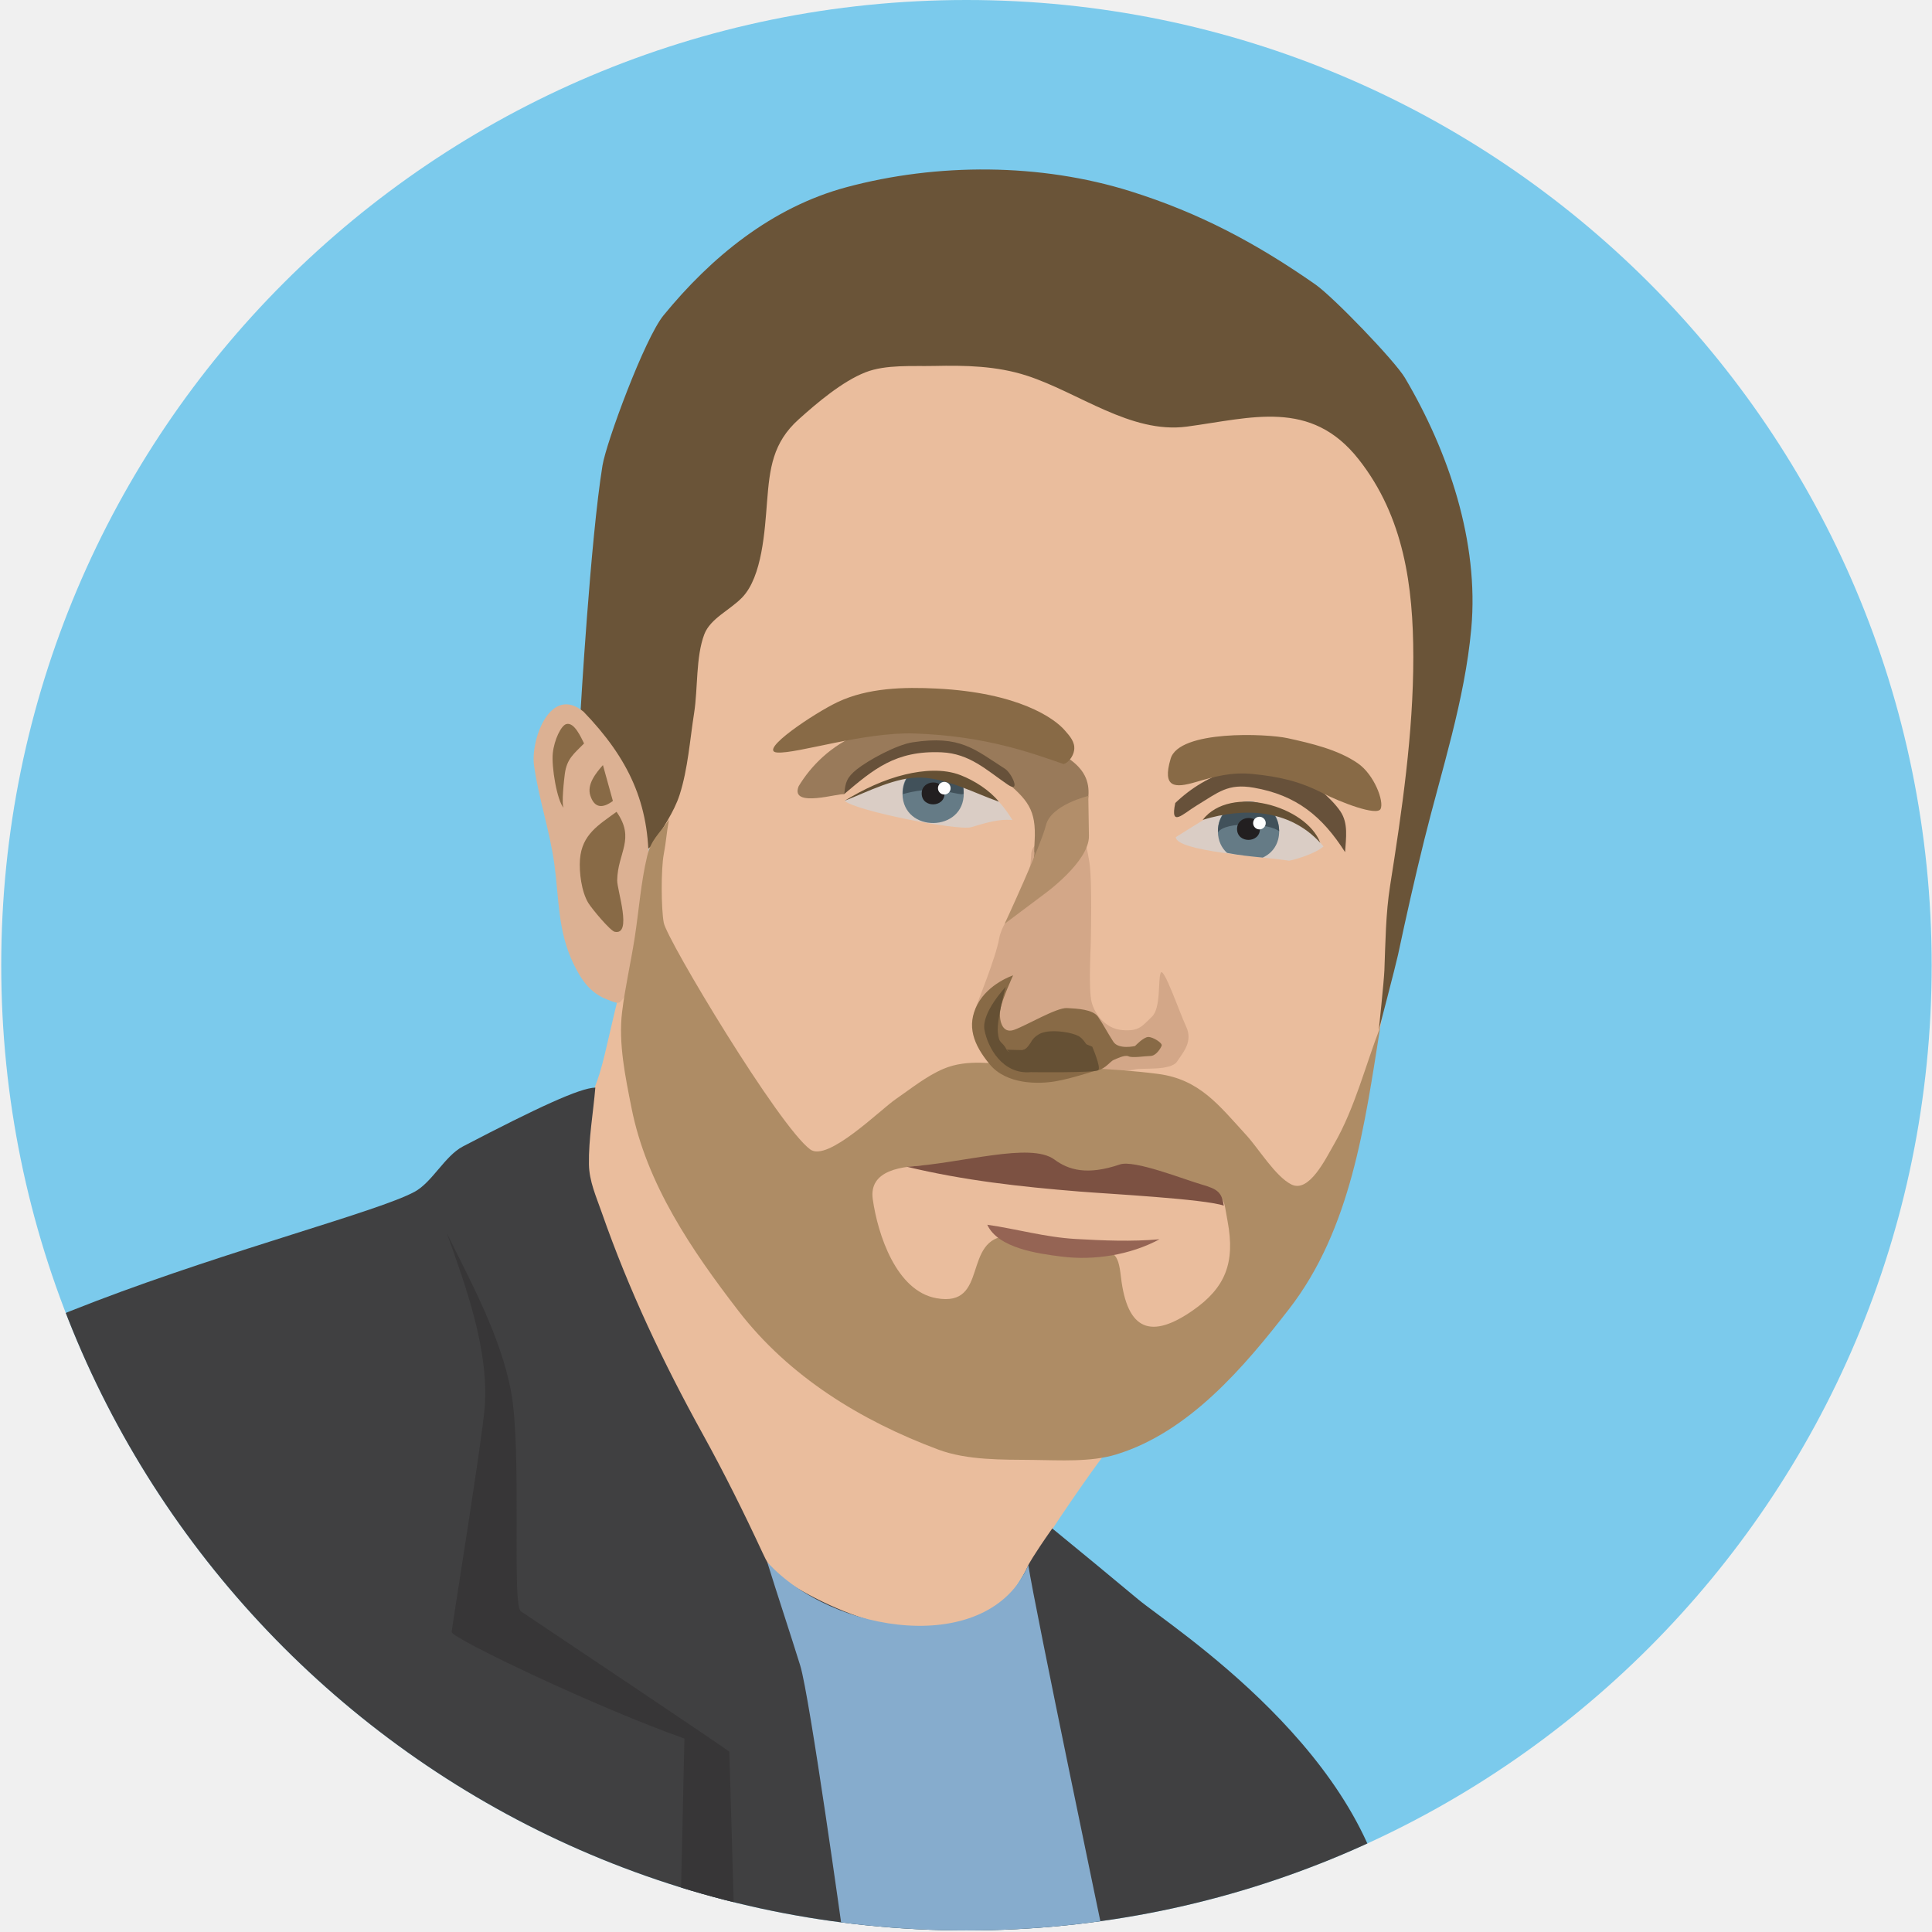
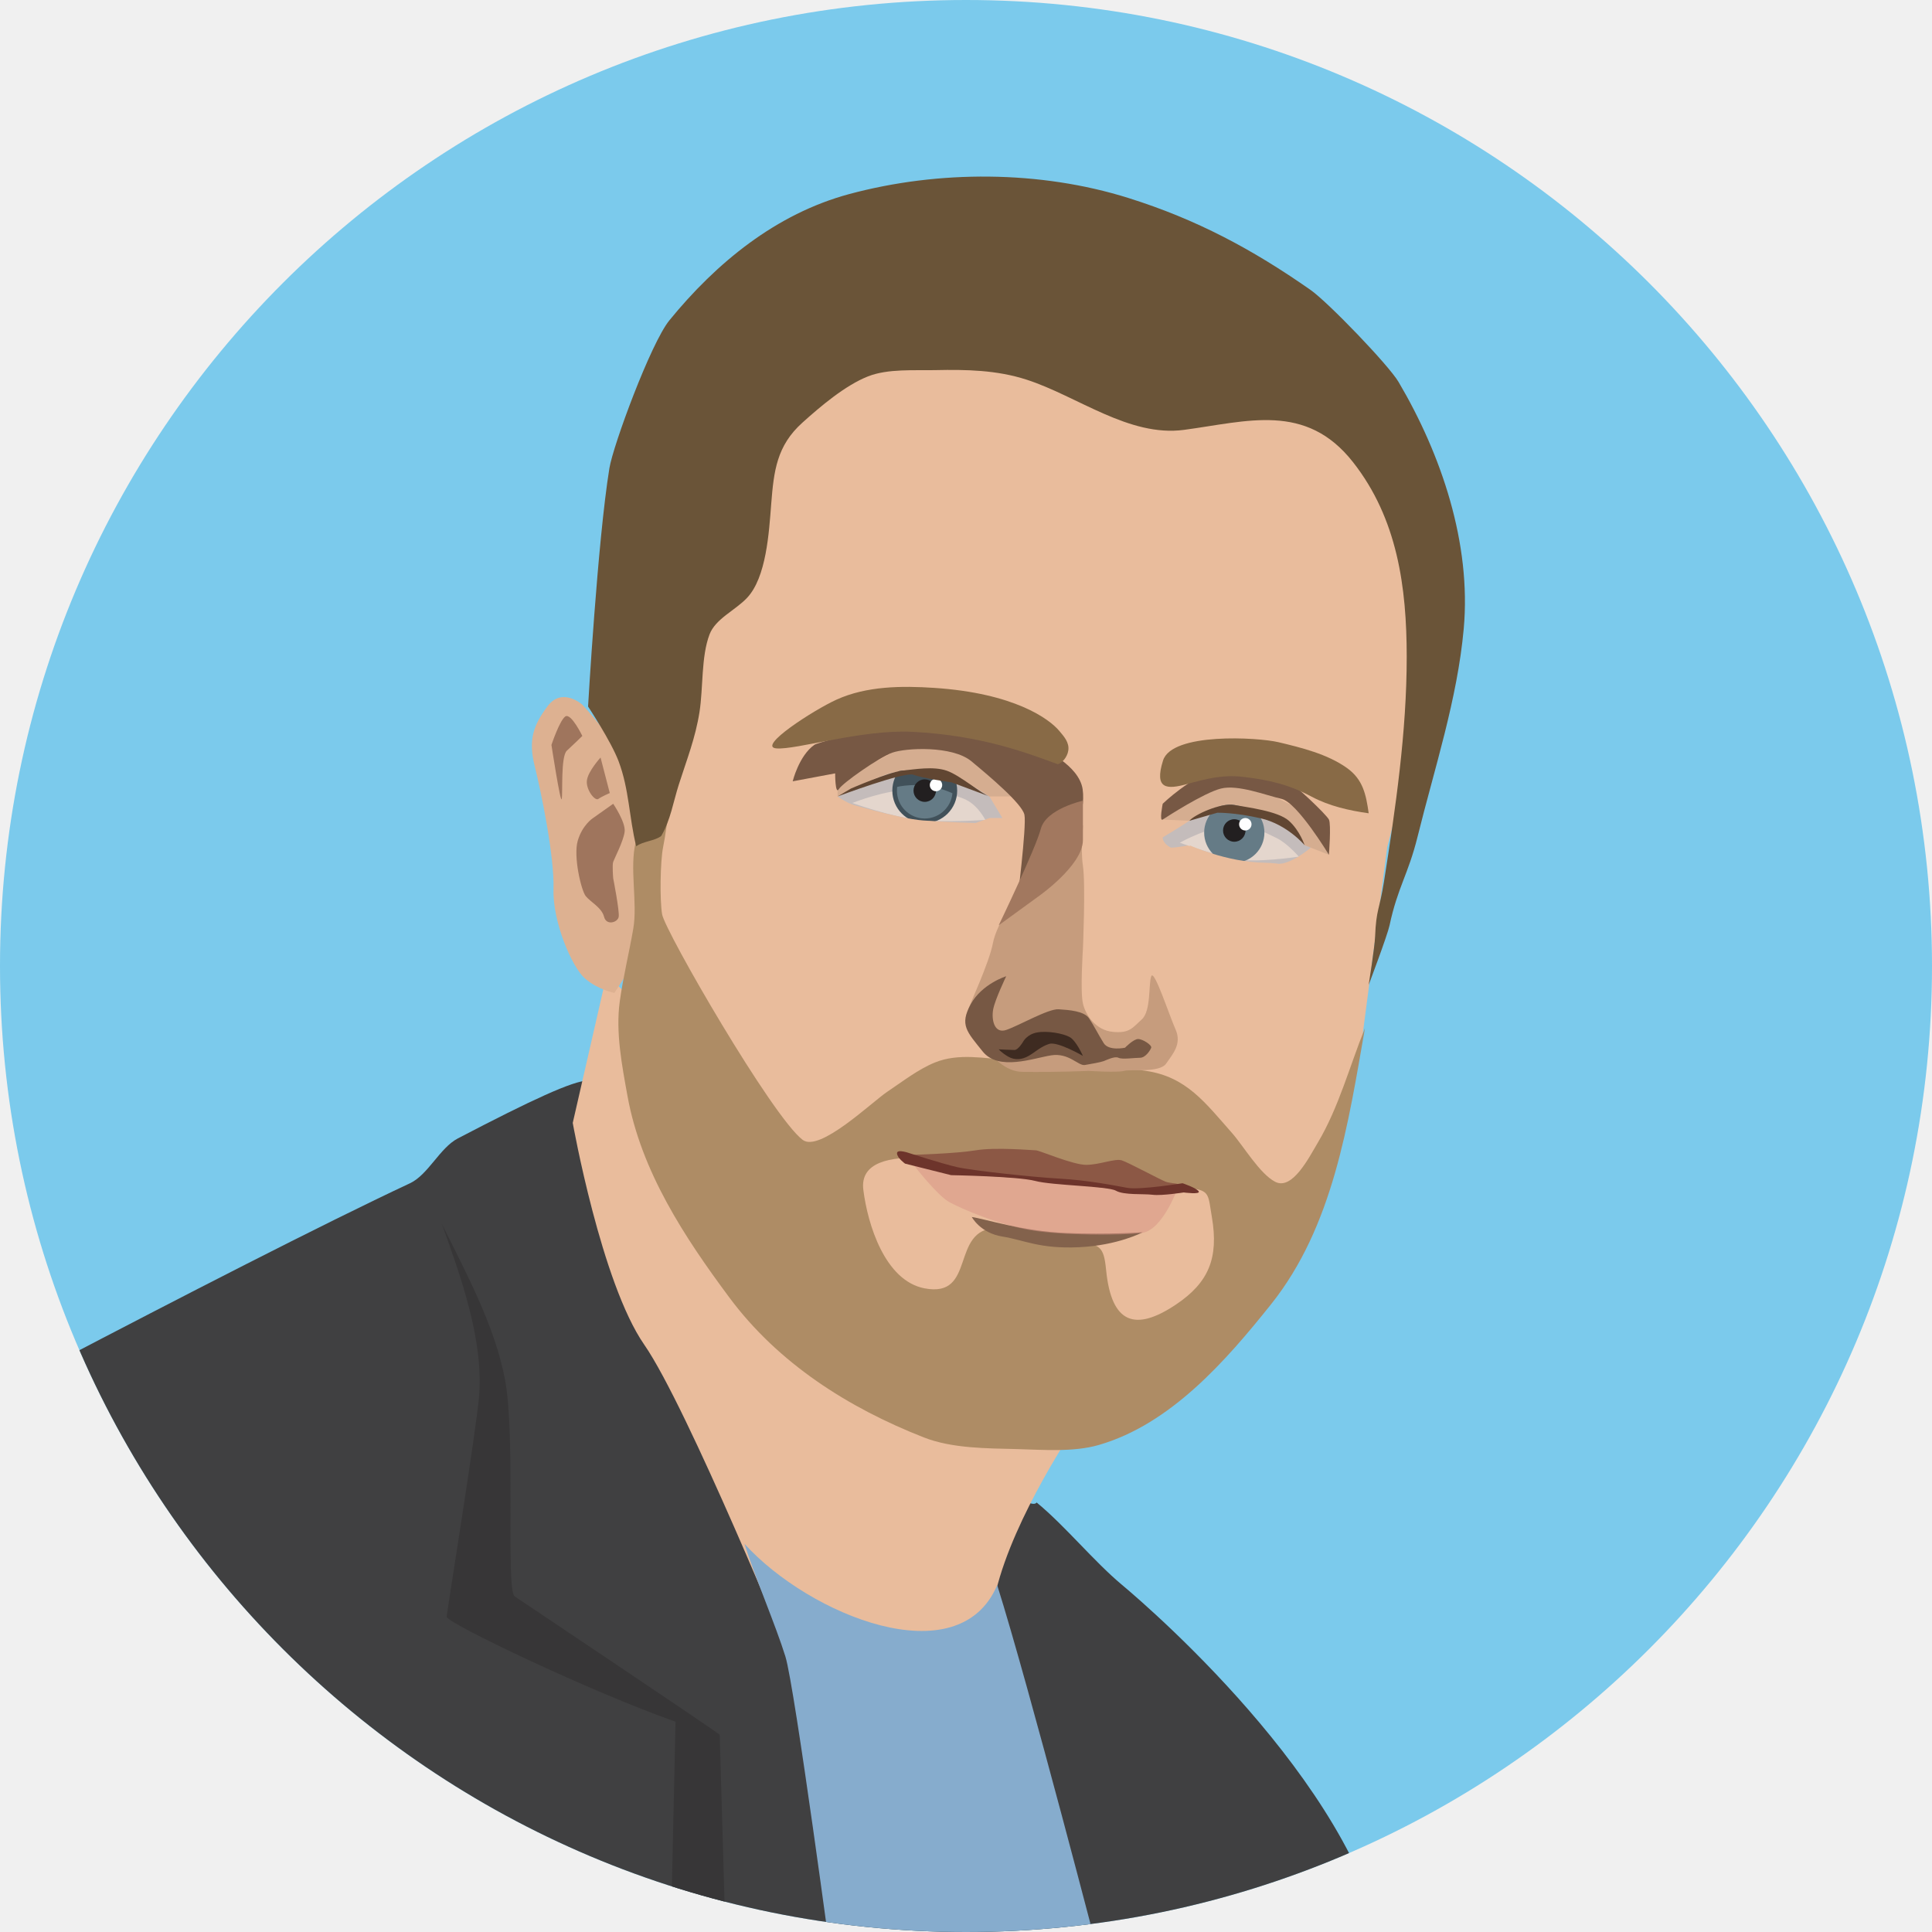
<svg xmlns="http://www.w3.org/2000/svg" xmlns:xlink="http://www.w3.org/1999/xlink" width="210" height="210" viewBox="0 0 210 210">
  <defs>
-     <path id="a" d="M209.964,104.915 C209.964,162.858 162.992,209.83 105.049,209.83 C47.106,209.83 0.134,162.858 0.134,104.915 C0.134,46.972 47.106,0 105.049,0 C162.992,0 209.964,46.972 209.964,104.915" />
+     <path id="stevebrown-a" d="M210,105 C210,162.99 162.99,210 105,210 C47.01,210 0,162.99 0,105 C0,47.01 47.01,0 105,0 C162.99,0 210,47.01 210,105" />
  </defs>
  <g fill="none" fill-rule="evenodd">
-     <mask id="b" fill="white">
-       <use xlink:href="#a" />
+     <mask id="stevebrown-b" fill="#fff">
+       <use xlink:href="#stevebrown-a" />
    </mask>
-     <use fill="#7BCAEC" xlink:href="#a" />
-     <path fill="#EABD9D" d="M70.742,106.754 C73.979,116.439 77.532,126.188 82.169,135.297 C84.881,140.623 87.553,144.254 93.165,146.727 C100.241,149.844 108.861,151.738 116.619,151.182 C125.164,150.569 134.407,146.166 139.184,138.864 C142.852,133.256 145.31,126.723 147.734,120.508 C148.876,117.577 149.339,115.116 150.027,111.637 C151.111,106.16 151.804,101.563 152.258,95.998 C153.181,84.686 157.585,73.673 155.321,62.012 C154.513,57.853 153.272,53.778 151.886,49.779 C151.317,48.138 150.704,44.485 149.417,43.222 C147.947,41.78 143.456,41.334 141.503,40.77 C130.209,37.511 118.45,33.561 106.708,32.372 C100.171,31.71 92.912,34.319 87.053,36.966 C84.546,38.098 81.364,39.501 79.85,41.943 C78.904,43.47 78.461,45.449 77.947,47.147 C76.195,52.944 74.799,58.856 73.411,64.749 C72.387,69.095 71.001,73.568 70.408,78 C70.041,80.738 70.379,83.673 70.423,86.435 L70.69,103.415 C70.707,104.528 70.725,105.641 70.742,106.754" mask="url(#b)" />
-     <path fill="#D3A788" d="M119.383,116.317 C119.383,116.317 122.591,116.473 123.312,116.255 C124.032,116.037 127.244,116.44 127.952,115.375 C128.659,114.31 129.675,113.188 128.926,111.581 C128.177,109.974 126.457,104.933 126.153,105.765 C125.849,106.598 126.206,109.591 125.187,110.538 C124.167,111.484 123.867,112.122 122.003,111.97 C120.139,111.818 118.977,110.222 118.645,108.883 C118.314,107.543 118.551,102.886 118.551,102.886 C118.551,102.886 118.749,95.747 118.406,93.684 C118.064,91.621 117.511,89.355 117.412,89.666 C117.314,89.978 112.139,90.722 112.085,92.853 C111.978,97.058 108.988,99.808 108.609,101.985 C108.229,104.163 106.219,108.989 105.989,109.729 C105.759,110.469 108.425,116.531 112.044,116.538 C115.663,116.545 119.383,116.317 119.383,116.317" mask="url(#b)" />
-     <path fill="#DACDC5" d="M140.092,93.552 C140.229,93.574 142.783,92.928 143.861,92.008 C141.862,89.638 141.614,88.834 138.629,88.002 C133.866,86.674 131.807,88.542 127.806,90.993 C127.831,92.548 137.191,93.103 140.092,93.552" mask="url(#b)" />
-     <path fill="#657B86" d="M133.379,92.707 C134.668,92.964 135.949,93.088 137.254,93.216 C138.284,92.743 139.062,91.763 139.039,90.284 C138.971,85.971 132.312,86.118 132.38,90.389 C132.396,91.412 132.791,92.182 133.379,92.707" mask="url(#b)" />
-     <path fill="#41515A" d="M139.04,90.364 C138.972,86.05 132.314,86.197 132.381,90.469 C133.234,89.216 138.111,89.497 139.04,90.364" mask="url(#b)" />
-     <path fill="#DACDC5" d="M103.654,84.356 C99.303,83.388 95.581,85.128 91.801,87.044 C93.055,88.165 104.14,90.318 105.555,89.913 C106.971,89.507 108.513,88.976 110.054,89.138 C108.496,86.635 106.745,85.044 103.654,84.356" mask="url(#b)" />
-     <path fill="#EABD9D" d="M120.142,157.993 C104.796,143.749 89.45,129.505 74.104,115.262 C71.895,113.211 69.64,109.701 67.431,107.65 C66.669,110.158 65.952,114.125 65.19,116.634 C64.555,118.726 63.21,121.349 63.101,123.539 C62.983,125.917 67.382,140.17 69.352,144.299 C71.433,148.658 87.709,182.431 88.32,182.873 C88.709,183.154 89.932,182.919 90.437,182.91 C92.504,182.878 94.572,182.846 96.639,182.813 C99.85,182.762 103.062,182.712 106.273,182.661 C104.816,179.066 119.735,158.312 120.142,157.993" mask="url(#b)" />
-     <path fill="#657B86" d="M104.013,84.47 C102.115,84.031 100.374,84.018 98.702,84.308 C98.317,84.82 98.084,85.484 98.096,86.3 C98.164,90.576 104.823,90.482 104.756,86.195 C104.745,85.545 104.583,84.998 104.319,84.549 C104.22,84.521 104.119,84.495 104.013,84.47" mask="url(#b)" />
-     <path fill="#41515A" d="M104.06,84.49 C102.162,84.051 100.42,84.038 98.749,84.328 C98.364,84.84 98.13,85.504 98.143,86.32 C98.143,86.32 99.779,85.808 101.378,85.864 C103.106,85.925 104.728,86.561 104.736,86.245 C104.756,85.507 104.63,85.018 104.366,84.569 C104.267,84.541 104.166,84.515 104.06,84.49" mask="url(#b)" />
-     <path fill="#6A5438" d="M70.911,91.888 C71.949,90.118 73.252,88.325 73.879,86.369 C74.773,83.577 74.995,80.374 75.45,77.486 C75.865,74.851 75.621,71.394 76.556,68.942 C77.215,67.211 79.39,66.293 80.695,64.917 C82.845,62.65 83.127,57.683 83.374,54.55 C83.661,50.898 83.984,48.123 86.818,45.578 C88.807,43.79 91.55,41.459 94.084,40.464 C96.278,39.604 99.207,39.828 101.521,39.777 C104.942,39.703 108.316,39.768 111.594,40.827 C117.235,42.649 122.918,47.18 128.999,46.371 C136.004,45.439 142.47,43.31 147.681,49.927 C152.6,56.173 153.616,63.731 153.621,71.407 C153.625,79.673 152.385,88.139 151.097,96.285 C150.621,99.3 150.594,102.432 150.477,105.477 C150.433,106.621 149.868,111.97 149.868,111.97 C149.868,111.97 151.718,104.915 151.956,103.797 C152.846,99.611 153.786,95.434 154.816,91.28 C156.692,83.714 159.213,76.129 159.922,68.327 C160.778,58.909 157.455,49.093 152.712,41.072 C151.621,39.228 144.926,32.28 142.974,30.917 C136.546,26.431 130.374,23.14 122.87,20.788 C113.109,17.728 101.886,17.69 91.989,20.353 C83.886,22.533 77.288,27.959 72.123,34.279 C70.059,36.804 65.896,48.089 65.487,50.602 C64.177,58.652 63.089,77.561 63.089,77.561 C63.089,77.561 65.115,81.732 65.951,83.941 C67.128,87.054 67.994,90.303 68.791,93.531 C69.497,92.983 70.204,92.436 70.911,91.888" mask="url(#b)" />
-     <path fill="#DCB193" d="M63.431,77.36 C59.817,74.389 57.655,80.409 58.047,83.205 C58.549,86.791 59.755,90.284 60.251,93.894 C60.772,97.682 60.616,101.213 62.34,104.765 C63.172,106.478 64.108,107.907 65.968,108.631 C67.566,109.253 67.191,109.12 68.167,108.01 C71.041,104.743 70.396,98.249 70.494,94.262 C70.664,87.317 68.272,82.389 63.431,77.36" mask="url(#b)" />
-     <path fill="#997A5A" d="M116.924,90.886 C118.946,86.411 119.243,83.796 114.604,81.56 C111.621,80.123 107.921,78.589 104.626,78.219 C100.98,77.81 96.775,78.374 93.451,79.744 C90.314,81.038 88.156,83.236 86.814,85.452 C85.789,87.946 91.428,86.112 91.755,86.344 C91.641,86.263 95.667,82.687 98.674,81.886 C102.424,80.887 106.211,82.308 109.051,84.7 C111.689,86.922 112.659,87.964 112.459,91.435 C112.318,93.893 112.584,91.446 112.318,93.893 C114.242,91.987 115.918,93.462 116.924,90.886" mask="url(#b)" />
-     <path fill="#67513A" d="M127.748,87.283 C131.14,84.022 136.249,82.079 140.888,84.164 C142.485,84.882 144.732,86.75 145.704,88.205 C146.57,89.502 146.299,91.083 146.206,92.626 C143.737,88.744 140.932,86.426 136.268,85.617 C133.45,85.128 132.43,86.128 130.062,87.563 C128.563,88.471 127.166,89.999 127.748,87.283" mask="url(#b)" />
-     <path fill="#886A46" d="M115.611 83.048C116.047 82.95 116.651 82.291 116.757 81.531 116.881 80.635 116.252 79.979 115.724 79.37 114.593 78.068 110.698 75.291 101.833 74.845 98.254 74.665 94.352 74.75 91.043 76.316 88.545 77.498 82.327 81.636 84.477 81.795 86.626 81.954 93.908 79.538 99.444 79.728 107.349 79.999 112.447 81.973 115.611 83.048M127.245 82.463C128.175 79.329 137.684 79.735 139.963 80.238 142.503 80.798 145.415 81.466 147.588 82.966 149.38 84.204 150.459 87.111 150.066 87.925 149.674 88.739 145.695 87.196 143.739 86.195 141.191 84.89 138.993 84.413 136.121 84.126 133.885 83.902 132.076 84.393 129.919 85.022 127.725 85.661 126.295 85.664 127.245 82.463" mask="url(#b)" />
-     <path fill="#655034" d="M108.581 87.146C107.538 85.874 105.92 84.849 104.42 84.261 102.562 83.531 100.325 83.72 98.401 84.18 96.074 84.736 93.83 85.8 91.801 87.044 94.302 86.07 97.437 84.411 100.156 84.52 103.01 84.635 105.924 86.205 108.581 87.146M130.728 89.114C133.735 85.231 141.994 87.598 143.508 91.61 140.092 87.898 135.157 87.768 130.728 89.114" mask="url(#b)" />
-     <path fill="#221F20" d="M136.948 90.089C136.973 91.668 134.488 91.708 134.463 90.128 134.439 88.567 136.922 88.463 136.948 90.089M102.668 86.228C102.693 87.807 100.208 87.846 100.184 86.267 100.159 84.706 102.643 84.601 102.668 86.228" mask="url(#b)" />
-     <path fill="#886A46" d="M67.015 88.241C69.096 91.199 67.13 92.671 67.085 95.696 67.07 96.756 68.76 101.695 66.815 101.28 66.331 101.177 64.346 98.794 63.957 98.164 63.201 96.938 62.933 94.78 63.042 93.401 63.256 90.701 65.054 89.675 67.015 88.241M66.618 87.063C66.257 85.762 65.897 84.461 65.536 83.161 64.773 84.027 63.762 85.262 64.171 86.493 64.64 87.909 65.56 87.843 66.618 87.063M63.485 80.81C63.18 80.21 62.434 78.457 61.555 78.702 60.995 78.858 60.25 80.383 60.088 81.856 59.925 83.329 60.547 87.06 61.283 87.834 60.991 87.527 61.328 84.587 61.395 84.101 61.618 82.481 62.345 81.966 63.485 80.81" mask="url(#b)" />
-     <path fill="#AE8C65" d="M94.866,130.345 C95.406,134.177 97.419,140.333 101.788,141.11 C107.608,142.145 104.461,134.534 109.663,134.321 C111.891,134.23 116.263,135.263 118.451,135.606 C121.101,136.021 121.529,136.065 121.839,138.774 C122.519,144.725 125.182,145.537 129.633,142.452 C133.186,139.989 134.281,137.267 133.435,132.75 C132.979,130.316 133.202,129.802 130.977,129.609 C124.17,129.018 117.363,128.428 110.556,127.837 C108.249,127.637 94.003,124.226 94.866,130.345 M101.986,157.563 C93.569,154.421 85.765,149.633 80.252,142.47 C75.168,135.867 70.279,128.694 68.64,120.415 C67.979,117.077 67.203,113.407 67.619,109.993 C67.946,107.313 68.566,104.628 68.984,101.956 C69.441,99.036 69.653,95.953 70.339,93.078 C70.788,91.199 71.608,90.727 72.717,89.093 C72.426,90.641 72.433,91.341 72.142,92.89 C71.851,94.437 71.856,98.77 72.15,100.305 C72.51,102.182 84.676,122.455 88.075,124.943 C89.963,126.325 95.655,120.646 97.365,119.471 C99.009,118.34 100.707,116.961 102.552,116.177 C105.157,115.069 108.027,115.644 110.776,115.778 C115.803,116.024 120.863,116.08 125.862,116.728 C130.389,117.315 132.489,120.133 135.495,123.415 C136.795,124.834 138.636,127.879 140.366,128.745 C142.279,129.703 144.067,126.007 145.03,124.329 C147.28,120.407 148.399,115.846 150.027,111.637 C148.338,122.276 146.847,133.6 140.113,142.288 C135.243,148.571 129.239,155.679 121.315,158.097 C118.546,158.942 115.165,158.718 112.305,158.688 C108.983,158.653 105.141,158.741 101.986,157.563" mask="url(#b)" />
-     <path fill="#7C5142" d="M98.577,126.823 C104.807,128.32 110.951,128.998 117.331,129.515 C120.419,129.766 130.895,130.316 133.019,131.047 C132.801,129.601 132.354,129.253 130.649,128.762 C128.684,128.197 123.294,126.04 121.725,126.572 C118.144,127.788 116.136,127.163 114.609,126.037 C111.993,124.109 104.607,126.455 98.577,126.823" mask="url(#b)" />
-     <path fill="#956454" d="M107.312,133.124 C110.57,133.592 113.599,134.482 116.933,134.672 C119.951,134.844 123.025,134.974 126.036,134.702 C122.868,136.413 118.918,137.032 115.374,136.584 C112.852,136.264 108.486,135.683 107.312,133.124" mask="url(#b)" />
-     <path fill="#404041" d="M64.71,118.217 C63.042,118.255 58.504,120.345 50.327,124.608 C48.339,125.643 46.992,128.507 45.044,129.553 C37.12,133.809 -18.23,145.916 -17.969,162.542 C-17.707,179.168 -16.694,212.718 -16.694,212.718 C-16.694,212.718 139.561,209.723 151.169,209.541 C149.265,190.794 127.27,176.813 123.717,173.847 C120.618,171.259 117.501,168.693 114.377,166.135 C112.208,169.225 111.773,170.118 111.773,170.118 C106.389,182.225 91.736,175.792 86.093,172.281 C84.186,171.095 83.804,170.753 82.881,168.765 C80.86,164.408 78.715,160.101 76.393,155.896 C72.065,148.058 68.37,140.269 65.408,131.798 C64.795,130.043 64.047,128.399 64.015,126.568 C63.967,123.819 64.482,120.96 64.71,118.217" mask="url(#b)" />
-     <path fill="#86ACCD" d="M83.397,169.798 C84.455,173.214 85.922,177.622 86.981,181.038 C88.015,184.377 91.637,210.477 91.637,210.477 L120.079,211.103 C120.079,211.103 112.479,174.742 111.773,170.118 C107.516,180.163 90.561,177.676 83.397,169.798" mask="url(#b)" />
-     <path fill="#FEFEFE" d="M137.581 89.454C137.587 89.834 137.285 90.146 136.905 90.152 136.526 90.158 136.214 89.855 136.208 89.476 136.202 89.097 136.504 88.784 136.884 88.778 137.263 88.772 137.575 89.075 137.581 89.454M103.327 85.665C103.333 86.044 103.03 86.356 102.651 86.362 102.271 86.368 101.959 86.066 101.953 85.686 101.947 85.307 102.25 84.995 102.629 84.988 103.008 84.983 103.321 85.285 103.327 85.665" mask="url(#b)" />
-     <path fill="#886A46" d="M110.12,106.018 C110.12,106.018 108.932,108.587 108.74,109.686 C108.547,110.784 108.876,112.414 110.214,111.945 C111.55,111.476 114.829,109.513 115.967,109.572 C117.106,109.631 118.785,109.708 119.355,110.526 C119.925,111.345 120.355,112.216 121.014,113.231 C121.588,114.116 123.375,113.698 123.375,113.698 C123.375,113.698 124.29,112.724 124.807,112.716 C125.324,112.707 126.369,113.369 126.27,113.652 C126.171,113.935 125.667,114.77 125.047,114.78 C124.426,114.79 123.085,115.018 122.669,114.818 C122.252,114.617 121.345,115.096 121.037,115.216 C120.729,115.336 120.11,116.185 119.383,116.317 C118.655,116.45 116.708,117.187 114.748,117.528 C112.789,117.869 109.376,117.859 107.584,115.695 C105.791,113.532 105.035,111.475 106.24,109.181 C107.445,106.887 110.12,106.018 110.12,106.018" mask="url(#b)" />
-     <path fill="#655034" d="M112.044,116.538 C112.044,116.538 119.078,116.632 119.383,116.317 C119.688,116.002 118.722,113.771 118.722,113.771 C118.722,113.771 114.974,112.146 114.051,112.678 C113.129,113.209 109.953,115.121 109.42,114.095 C108.887,113.069 108.584,113.563 108.459,112.183 C108.334,110.803 109.313,107.271 109.313,107.271 C109.313,107.271 106.668,110.056 107.007,111.937 C107.347,113.817 108.945,116.813 112.044,116.538" mask="url(#b)" />
-     <path fill="#655034" d="M109.42,114.095 C109.42,114.095 110.752,114.145 111.166,114.139 C111.579,114.132 112.095,113.226 112.095,113.226 C112.095,113.226 112.496,112.392 113.63,112.168 C114.764,111.943 116.526,112.225 117.257,112.628 C117.987,113.03 118.737,114.673 118.737,114.673 C118.737,114.673 115.919,113.1 114.994,113.406 C114.068,113.712 113.457,114.342 112.74,114.767 C112.023,115.192 111.228,115.296 110.497,114.894 C109.767,114.491 109.42,114.095 109.42,114.095" mask="url(#b)" />
-     <path fill="#B28E6A" d="M118.293,86.515 C118.293,86.515 118.318,88.044 118.362,90.864 C118.406,93.684 113.451,97.222 113.451,97.222 L109.204,100.408 C109.204,100.408 113.144,91.918 113.69,89.697 C114.236,87.476 118.293,86.515 118.293,86.515" mask="url(#b)" />
-     <path fill="#67513A" d="M109.247,83.57 C105.916,81.437 104.39,79.893 99.203,80.685 C97.417,80.958 94.355,82.649 93.133,83.625 C92.045,84.495 91.879,85.054 91.773,86.298 C94.901,83.672 97.306,81.548 102.35,81.773 C105.397,81.91 107.216,83.7 109.532,85.281 C110.999,86.282 109.97,84.035 109.247,83.57" mask="url(#b)" />
-     <path fill="#373637" d="M56.616,175.143 C55.603,174.46 56.753,157.643 55.55,151.251 C54.431,145.305 51.235,139.436 48.571,134.049 C50.646,139.845 53.159,146.738 52.684,152.969 C52.408,156.599 49.047,177.267 49.096,177.414 C49.357,178.193 64.928,185.633 74.393,188.97 L73.845,213.611 L79.98,214.802 L79.276,190.415 C79.556,190.47 57.21,175.544 56.616,175.143" mask="url(#b)" />
+     <use fill="#7BCAEC" xlink:href="#stevebrown-a" />
+     <path fill="#404041" d="M63.905,117.448 C62.266,117.485 57.804,119.544 49.762,123.743 C47.808,124.763 46.537,127.692 44.567,128.614 C25.463,137.56 -18,160.819 -18,160.819 C-17.743,177.197 -17.448,213.975 -17.448,213.975 C-17.448,213.975 139.295,214.155 150.71,213.975 C148.837,195.509 125.424,175.167 121.93,172.245 C118.882,169.696 115.752,165.835 112.68,163.315 C110.548,166.358 63.681,120.149 63.905,117.448" mask="url(#stevebrown-b)" />
+     <path fill="#E9BC9C" d="M116.967,154.921 L65.94,105.959 L62.255,122.056 C62.255,122.056 65.353,139.431 70.031,146.168 C74.708,152.904 86.162,180.971 86.162,180.971 L103.791,180.971 C103.791,180.971 106.597,179.845 108.265,172.927 C110.229,164.774 116.967,154.921 116.967,154.921" mask="url(#stevebrown-b)" />
+     <path fill="#E9BC9C" d="M70.031,105.658 C70.031,105.658 79.833,136.899 86.162,142.183 C92.492,147.467 107.25,150.637 114.772,150.109 C122.293,149.58 130.601,145.882 135.546,140.07 C140.491,134.257 147.853,114.444 147.853,114.444 L150.79,92.049 C150.79,92.049 154.996,77.074 154.468,67.623 C153.941,58.172 148.315,44.17 148.315,44.17 C148.315,44.17 111.398,32.282 103.791,32.81 C96.184,33.339 82.733,37.83 80.096,41.793 C77.459,45.755 70.031,77.83 70.031,77.83 L70.031,105.658 Z" mask="url(#stevebrown-b)" />
+     <path fill="#C4BCBB" d="M126.381 91.019C126.381 91.019 128.014 90.056 129.282 89.214 130.55 88.371 132.268 87.174 134.161 87.496 136.055 87.82 140.095 89.214 140.095 89.214L142.477 92.135C142.477 92.135 140.299 94.005 138.867 93.89 137.435 93.776 130.716 94.329 130.887 93.441 131.056 92.554 129.282 91.87 129.282 91.87 129.282 91.87 127.95 92.135 127.274 92.136 127.274 92.136 126.381 91.734 126.381 91.019M104.736 89.929L107.548 88.917 108.955 88.917 107.548 86.572C107.548 86.572 103.22 83.619 101.257 83.917 99.295 84.215 98.05 83.495 96.212 84.215 94.374 84.936 91.041 86.572 91.041 86.572 91.041 86.572 92.504 87.696 95.218 88.342 97.932 88.988 102.726 90.652 104.736 89.929" mask="url(#stevebrown-b)" />
+     <path fill="#E4D6CD" d="M92.645 87.279C92.968 87.171 96.204 85.874 98.792 85.874 101.38 85.874 103.752 86.306 105.047 86.954 106.341 87.603 107.096 89.115 107.096 89.115 107.096 89.115 102.89 89.439 99.871 89.115 96.851 88.791 92.645 87.279 92.645 87.279M128.233 91.6C128.233 91.6 131.684 89.655 134.164 89.763 136.644 89.871 137.507 90.52 138.694 91.059 139.88 91.6 141.173 93.112 141.173 93.112 141.173 93.112 136.321 93.868 133.948 93.328 131.576 92.788 128.233 91.6 128.233 91.6" mask="url(#stevebrown-b)" />
+     <path fill="#657B86" d="M103.791,85.936 C103.791,87.748 102.325,89.217 100.517,89.217 C98.708,89.217 97.242,87.748 97.242,85.936 C97.242,84.125 98.708,82.656 100.517,82.656 C102.325,82.656 103.791,84.125 103.791,85.936" mask="url(#stevebrown-b)" />
+     <path stroke="#41515A" stroke-width=".5" d="M103.791,85.936 C103.791,87.748 102.325,89.217 100.517,89.217 C98.708,89.217 97.242,87.748 97.242,85.936 C97.242,84.125 98.708,82.656 100.517,82.656 C102.325,82.656 103.791,84.125 103.791,85.936 Z" mask="url(#stevebrown-b)" />
+     <path fill="#657B86" d="M137.435,90.496 C137.435,92.307 135.969,93.776 134.161,93.776 C132.353,93.776 130.887,92.307 130.887,90.496 C130.887,88.684 132.353,87.215 134.161,87.215 C135.969,87.215 137.435,88.684 137.435,90.496" mask="url(#stevebrown-b)" />
+     <path fill="#D5AD90" d="M129.282,89.214 C129.282,89.214 132.267,87.173 134.161,87.497 C136.055,87.82 140.095,89.214 140.095,89.214 L141.809,91.871 L144.447,92.913 C144.447,92.913 142.828,88.494 140.322,87.462 C137.815,86.429 136.1,84.415 132.939,85.041 C129.778,85.667 126.381,89.082 126.381,89.082 L129.282,89.214 Z" mask="url(#stevebrown-b)" />
+     <path fill="#DDB191" d="M63.296,76.594 C63.296,76.594 61.108,74.64 59.525,76.753 C57.943,78.866 57.416,80.452 58.119,83.269 C58.822,86.088 60.275,93.132 60.164,96.655 C60.053,100.178 62.162,105.109 63.569,106.342 C64.976,107.575 66.782,107.927 66.782,107.927 L68.844,104.757 C68.844,104.757 70.954,90.843 69.547,86.264 C68.141,81.685 63.296,76.594 63.296,76.594" mask="url(#stevebrown-b)" />
+     <path fill="#775844" d="M126.381,87.364 C126.381,87.364 129.546,84.327 131.919,83.93 C134.293,83.534 138.381,83.93 139.567,84.59 C140.755,85.251 144.183,88.554 144.447,89.082 C144.71,89.61 144.447,92.912 144.447,92.912 C144.447,92.912 141.018,87.233 139.304,86.836 C137.589,86.44 134.557,85.248 132.71,85.712 C130.864,86.176 126.777,88.818 126.381,89.082 C125.986,89.346 126.381,87.364 126.381,87.364" mask="url(#stevebrown-b)" />
+     <path fill="#614632" d="M129.282,89.214 C129.81,88.553 132.71,87.232 134.161,87.497 C135.611,87.761 138.908,88.157 140.095,89.214 C141.282,90.271 141.809,91.871 141.809,91.871 C141.809,91.871 139.918,89.61 137.039,88.949 C134.161,88.289 132.315,88.342 132.315,88.342 L129.282,89.214 Z" mask="url(#stevebrown-b)" />
+     <path fill="#221F20" d="M135.383,90.271 C135.383,90.946 134.836,91.494 134.161,91.494 C133.486,91.494 132.939,90.946 132.939,90.271 C132.939,89.595 133.486,89.047 134.161,89.047 C134.836,89.047 135.383,89.595 135.383,90.271" mask="url(#stevebrown-b)" />
+     <path fill="#E9BC9C" d="M91.5 87.123C91.5 87.123 97.623 88.982 100.324 89.179 103.175 89.388 106.485 89.478 106.485 89.478 106.485 89.478 102.083 91.996 101.354 92.058 100.625 92.121 95.603 90.074 94.805 89.59 94.007 89.108 91.5 87.123 91.5 87.123M129.282 91.87C129.282 91.87 133.304 93.709 137.435 93.776 141.567 93.841 139.762 95.449 139.261 95.549 138.76 95.65 131.6 95.147 131.6 95.147L129.282 91.87z" mask="url(#stevebrown-b)" />
+     <path fill="#9F755D" d="M66.652,87.367 C66.652,87.367 68.02,89.371 67.896,90.4 C67.771,91.43 66.777,93.316 66.652,93.68 C66.528,94.045 66.652,95.467 66.652,95.467 C66.652,95.467 67.352,99.026 67.251,99.649 C67.15,100.271 65.907,100.645 65.658,99.649 C65.409,98.652 64.167,98.03 63.669,97.407 C63.172,96.785 62.302,93.082 62.799,91.384 C63.296,89.687 64.415,88.952 64.415,88.952 L66.652,87.367 Z" mask="url(#stevebrown-b)" />
+     <path fill="#A2785F" d="M66.28,86.2 L65.277,82.34 C65.277,82.34 63.918,83.828 63.794,84.827 C63.669,85.827 64.664,87.107 65.037,86.841 C65.409,86.574 66.28,86.2 66.28,86.2" mask="url(#stevebrown-b)" />
+     <path fill="#9F755D" d="M63.296,79.993 C63.296,79.993 62.053,77.418 61.432,77.887 C60.81,78.355 59.94,80.97 59.94,80.97 C59.94,80.97 60.935,87.481 61.059,86.841 C61.183,86.2 60.935,82.216 61.618,81.593 C62.302,80.97 63.296,79.993 63.296,79.993" mask="url(#stevebrown-b)" />
+     <path fill="#FEFEFE" d="M136.035,89.594 C136.035,89.968 135.732,90.271 135.359,90.271 C134.986,90.271 134.684,89.968 134.684,89.594 C134.684,89.22 134.986,88.917 135.359,88.917 C135.732,88.917 136.035,89.22 136.035,89.594" mask="url(#stevebrown-b)" />
+     <path fill="#41515A" d="M103.872,86.389 C103.872,86.389 102.415,85.622 100.684,85.4 C99.086,85.194 97.189,85.505 97.189,85.681 C97.384,83.832 99.038,82.492 100.883,82.688 C102.729,82.883 104.067,84.541 103.872,86.389" mask="url(#stevebrown-b)" />
+     <path fill="#221F20" d="M101.738,85.936 C101.738,86.612 101.191,87.16 100.517,87.16 C99.842,87.16 99.295,86.612 99.295,85.936 C99.295,85.26 99.842,84.713 100.517,84.713 C101.191,84.713 101.738,85.26 101.738,85.936" mask="url(#stevebrown-b)" />
+     <path fill="#FEFEFE" d="M102.414,85.331 C102.414,85.704 102.111,86.007 101.738,86.007 C101.365,86.007 101.063,85.704 101.063,85.331 C101.063,84.957 101.365,84.654 101.738,84.654 C102.111,84.654 102.414,84.957 102.414,85.331" mask="url(#stevebrown-b)" />
+     <path fill="#D5AD90" d="M91.041,86.572 C91.041,86.572 95.645,84.016 98.03,83.772 C100.415,83.528 104.3,84.488 104.3,84.488 L107.549,86.572 L109.883,86.572 C109.883,86.572 105.356,81.251 103.791,81.397 C102.227,81.542 98.907,80.782 96.975,81.817 C95.042,82.851 91.041,85.04 91.041,85.04 L91.041,86.572 Z" mask="url(#stevebrown-b)" />
+     <path fill="#614632" d="M107.548,86.572 C106.733,86.308 104.36,84.275 102.909,83.772 C101.459,83.27 99.481,83.614 98.03,83.772 C96.58,83.931 92.492,85.712 92.492,85.712 L91.041,86.572 C91.041,86.572 98.318,83.84 99.295,84.215 C100.272,84.591 103.436,85.04 103.436,85.04 L107.548,86.572 Z" mask="url(#stevebrown-b)" />
+     <path fill="#86ACCD" d="M80.924,167.81 C81.964,171.176 84.332,176.701 85.373,180.066 C86.39,183.355 90.575,214.729 90.575,214.729 L119.796,213.975 C119.796,213.975 111.891,183.412 108.391,172.297 C104.205,182.192 87.969,175.57 80.924,167.81" mask="url(#stevebrown-b)" />
+     <path fill="#373637" d="M55.946,173.521 C54.95,172.849 56.081,156.283 54.899,149.988 C53.798,144.131 50.656,138.349 48.036,133.042 C50.076,138.752 52.547,145.542 52.081,151.679 C51.809,155.255 48.504,175.614 48.552,175.758 C48.809,176.526 64.12,183.854 73.427,187.142 L72.889,211.414 L78.922,212.587 L78.229,188.565 C78.505,188.619 56.531,173.916 55.946,173.521" mask="url(#stevebrown-b)" />
+     <path fill="#886A46" d="M126.416,82.667 C127.379,79.595 136.722,80.142 138.956,80.672 C141.444,81.264 144.297,81.966 146.409,83.478 C148.153,84.725 148.482,86.354 148.77,88.4 C146.641,88.104 144.484,87.615 142.575,86.598 C140.091,85.273 137.936,84.77 135.117,84.442 C132.922,84.187 131.136,84.643 129.005,85.229 C126.839,85.824 125.433,85.804 126.416,82.667" mask="url(#stevebrown-b)" />
+     <path fill="#AE8C65" d="M93.84,129.324 C94.312,133.108 96.195,139.202 100.479,140.034 C106.185,141.144 103.209,133.6 108.327,133.47 C110.519,133.415 114.801,134.5 116.948,134.871 C119.547,135.321 119.967,135.371 120.23,138.045 C120.806,143.917 123.412,144.757 127.836,141.788 C131.368,139.418 132.487,136.753 131.725,132.291 C131.313,129.887 131.541,129.384 129.356,129.159 C122.672,128.472 115.989,127.785 109.305,127.098 C107.04,126.865 93.086,123.285 93.84,129.324 M100.42,156.242 C92.192,153.018 84.593,148.181 79.283,141.041 C74.387,134.458 69.691,127.318 68.207,119.138 C67.61,115.84 66.904,112.213 67.365,108.858 C67.727,106.223 68.379,103.588 68.832,100.963 C69.326,98.094 68.392,94.317 69.111,91.496 C69.581,89.652 71.586,89.945 72.701,88.351 C72.391,89.872 72.387,90.562 72.077,92.083 C71.767,93.602 71.705,97.87 71.97,99.386 C72.295,101.241 83.944,121.396 87.247,123.899 C89.082,125.29 94.766,119.785 96.465,118.653 C98.099,117.564 99.79,116.233 101.616,115.49 C104.195,114.439 107.008,115.049 109.708,115.224 C114.648,115.544 119.622,115.677 124.526,116.393 C128.969,117.041 130.989,119.85 133.895,123.129 C135.15,124.547 136.914,127.574 138.601,128.454 C140.467,129.427 142.283,125.815 143.255,124.177 C145.528,120.349 146.699,115.874 148.365,111.754 C146.539,122.205 144.899,133.336 138.143,141.789 C133.257,147.901 127.244,154.809 119.415,157.068 C116.68,157.857 113.359,157.584 110.548,157.51 C107.282,157.424 103.503,157.451 100.42,156.242" mask="url(#stevebrown-b)" />
+     <path fill="#83624C" d="M105.63,132.283 C107.001,132.476 111.162,133.829 115.849,134.022 C120.537,134.215 124.214,133.938 124.214,133.938 C124.214,133.938 121.536,135.375 117.26,135.568 C112.984,135.761 111.364,134.795 108.953,134.408 C106.541,134.022 105.63,132.283 105.63,132.283" mask="url(#stevebrown-b)" />
+     <path fill="#D79385" d="M99.385,126.717 C99.385,126.717 101.861,129.926 103.171,130.655 C104.482,131.385 108.559,133.135 112.054,133.719 C115.549,134.302 121.957,134.302 124.141,134.01 C126.326,133.719 127.928,129.342 127.928,129.342 L99.385,126.717 Z" mask="url(#stevebrown-b)" opacity=".508" />
+     <path fill="#8C5845" d="M99.257,125.521 C99.257,125.521 103.866,125.399 106.05,125.035 C108.233,124.67 112.236,125.035 112.6,125.035 C112.964,125.035 116.603,126.614 118.059,126.614 C119.515,126.614 121.213,125.885 121.941,126.128 C122.669,126.371 126.065,128.194 126.672,128.437 C127.278,128.68 128.491,128.558 128.37,129.045 C128.248,129.531 126.187,129.652 124.003,129.531 C121.82,129.409 112.115,128.072 112.115,128.072 C112.115,128.072 104.038,127.834 102.217,126.956 C100.396,126.078 99.257,125.521 99.257,125.521" mask="url(#stevebrown-b)" />
+     <path fill="#6D342B" d="M98.877,125.353 C98.877,125.353 97.501,124.852 97.501,125.353 C97.501,125.855 98.377,126.482 98.377,126.482 L103.383,127.735 C103.383,127.735 110.641,127.861 112.518,128.362 C114.396,128.863 120.413,128.922 121.289,129.423 C122.166,129.925 124.282,129.741 125.284,129.866 C126.285,129.992 128.663,129.615 128.663,129.615 C128.663,129.615 130.54,129.866 130.289,129.49 C130.039,129.114 128.538,128.613 128.538,128.613 C128.538,128.613 123.907,129.365 122.531,129.114 C121.154,128.863 118.255,128.283 115.147,128.111 C112.248,127.951 105.636,127.234 104.009,126.857 C102.382,126.482 98.877,125.353 98.877,125.353" mask="url(#stevebrown-b)" />
+     <path fill="#6A5438" d="M71.871,90.869 C72.892,89.125 73.173,87.191 73.789,85.264 C74.668,82.514 75.589,80.22 76.035,77.375 C76.443,74.779 76.204,71.374 77.123,68.958 C77.772,67.254 79.91,66.35 81.193,64.994 C83.307,62.76 83.585,57.867 83.827,54.781 C84.11,51.185 84.427,48.451 87.214,45.944 C89.17,44.183 91.867,41.887 94.36,40.907 C96.516,40.059 99.397,40.28 101.672,40.23 C105.037,40.157 108.354,40.222 111.577,41.265 C117.125,43.059 122.712,47.522 128.693,46.725 C135.581,45.807 141.94,43.71 147.063,50.228 C151.9,56.38 152.9,63.826 152.904,71.386 C152.908,79.528 151.689,87.868 150.423,95.892 C149.954,98.862 149.583,98.805 149.467,101.804 C149.424,102.931 148.769,107.051 148.769,107.051 C148.769,107.051 150.805,101.681 151.039,100.58 C151.914,96.457 153.066,95.054 154.079,90.962 C155.923,83.509 158.403,76.038 159.1,68.353 C159.942,59.075 156.674,49.406 152.01,41.506 C150.938,39.689 144.354,32.845 142.435,31.503 C136.114,27.084 130.045,23.842 122.666,21.525 C113.067,18.511 102.031,18.474 92.299,21.097 C84.332,23.244 77.843,28.588 72.764,34.814 C70.735,37.301 66.641,48.418 66.239,50.893 C64.95,58.822 63.921,76.796 63.921,76.796 C63.921,76.796 66.416,80.565 67.238,82.742 C68.395,85.807 68.369,88.81 69.153,91.99 C69.848,91.451 71.176,91.408 71.871,90.869" mask="url(#stevebrown-b)" />
+     <path fill="#C69C7D" d="M118.318,116.401 C118.318,116.401 121.47,116.604 122.182,116.401 C122.893,116.197 126.045,116.644 126.757,115.605 C127.469,114.567 128.486,113.478 127.774,111.884 C127.062,110.289 125.45,105.298 125.137,106.113 C124.825,106.928 125.13,109.882 124.113,110.798 C123.097,111.715 122.792,112.338 120.961,112.16 C119.131,111.981 118.012,110.391 117.708,109.067 C117.403,107.743 117.708,103.159 117.708,103.159 C117.708,103.159 118.012,96.131 117.708,94.094 C117.403,92.056 117.805,89.423 117.703,89.728 C117.602,90.034 113.486,91.418 112.395,93.605 C110.545,97.311 108.336,100.362 107.929,102.501 C107.523,104.641 105.488,108.979 105.25,109.704 C105.013,110.43 107.54,116.441 111.098,116.504 C114.657,116.567 118.318,116.401 118.318,116.401" mask="url(#stevebrown-b)" />
+     <path fill="#775844" d="M109.37,106.113 C109.37,106.113 108.162,108.625 107.956,109.704 C107.749,110.783 108.048,112.393 109.37,111.952 C110.692,111.512 113.945,109.628 115.064,109.704 C116.183,109.78 117.832,109.882 118.38,110.696 C118.928,111.512 119.337,112.376 119.969,113.386 C120.52,114.267 122.283,113.883 122.283,113.883 C122.283,113.883 123.198,112.938 123.707,112.938 C124.215,112.938 125.232,113.605 125.13,113.883 C125.029,114.16 124.52,114.975 123.91,114.975 C123.3,114.975 121.978,115.178 121.572,114.975 C121.165,114.771 120.266,115.228 119.961,115.341 C119.656,115.455 118.64,115.642 117.923,115.761 C117.206,115.88 116.187,114.406 114.255,114.711 C112.323,115.017 108.543,116.45 106.814,114.291 C105.086,112.132 104.286,111.41 105.506,109.169 C106.726,106.928 109.37,106.113 109.37,106.113" mask="url(#stevebrown-b)" />
+     <path fill="#3E2B21" d="M108.556,114.058 C108.556,114.058 109.866,114.128 110.272,114.128 C110.679,114.128 111.2,113.243 111.2,113.243 C111.2,113.243 111.606,112.428 112.725,112.224 C113.844,112.021 115.573,112.326 116.284,112.734 C116.996,113.141 117.707,114.771 117.707,114.771 C117.707,114.771 114.962,113.178 114.047,113.465 C113.132,113.752 112.522,114.363 111.81,114.771 C111.098,115.178 110.315,115.268 109.604,114.86 C108.892,114.453 108.556,114.058 108.556,114.058" mask="url(#stevebrown-b)" />
+     <path fill="#775844" d="M116.359,91.87 C116.359,91.87 118.073,88.421 117.678,85.78 C117.282,83.138 113.327,81.421 113.327,81.421 C113.327,81.421 105.81,78.118 103.041,77.986 C100.271,77.854 89.122,80.534 88.513,80.964 C86.837,82.149 86.162,84.926 86.162,84.926 L90.777,84.062 C90.777,84.062 90.777,86.44 91.173,85.78 C91.568,85.119 95.525,82.345 96.975,81.817 C98.426,81.288 103.502,81.024 105.579,82.741 C107.656,84.459 111.085,87.364 111.349,88.554 C111.612,89.743 110.514,98.456 110.514,98.456 C110.514,98.456 115.689,93.512 116.359,91.87" mask="url(#stevebrown-b)" />
+     <path fill="#A2785F" d="M117.708,87.032 L117.708,91.316 C117.708,94.094 112.781,97.502 112.781,97.502 L108.557,100.574 C108.557,100.574 112.561,92.273 113.132,90.093 C113.703,87.914 117.708,87.032 117.708,87.032" mask="url(#stevebrown-b)" />
+     <path fill="#886A46" d="M114.969,83.063 C115.399,82.974 116.003,82.334 116.118,81.587 C116.254,80.706 115.647,80.05 115.136,79.442 C114.045,78.142 110.258,75.346 101.548,74.77 C98.032,74.537 94.194,74.561 90.917,76.052 C88.442,77.178 82.265,81.156 84.376,81.346 C86.487,81.536 93.684,79.27 99.124,79.543 C106.892,79.932 111.874,81.955 114.969,83.063" mask="url(#stevebrown-b)" />
  </g>
</svg>
